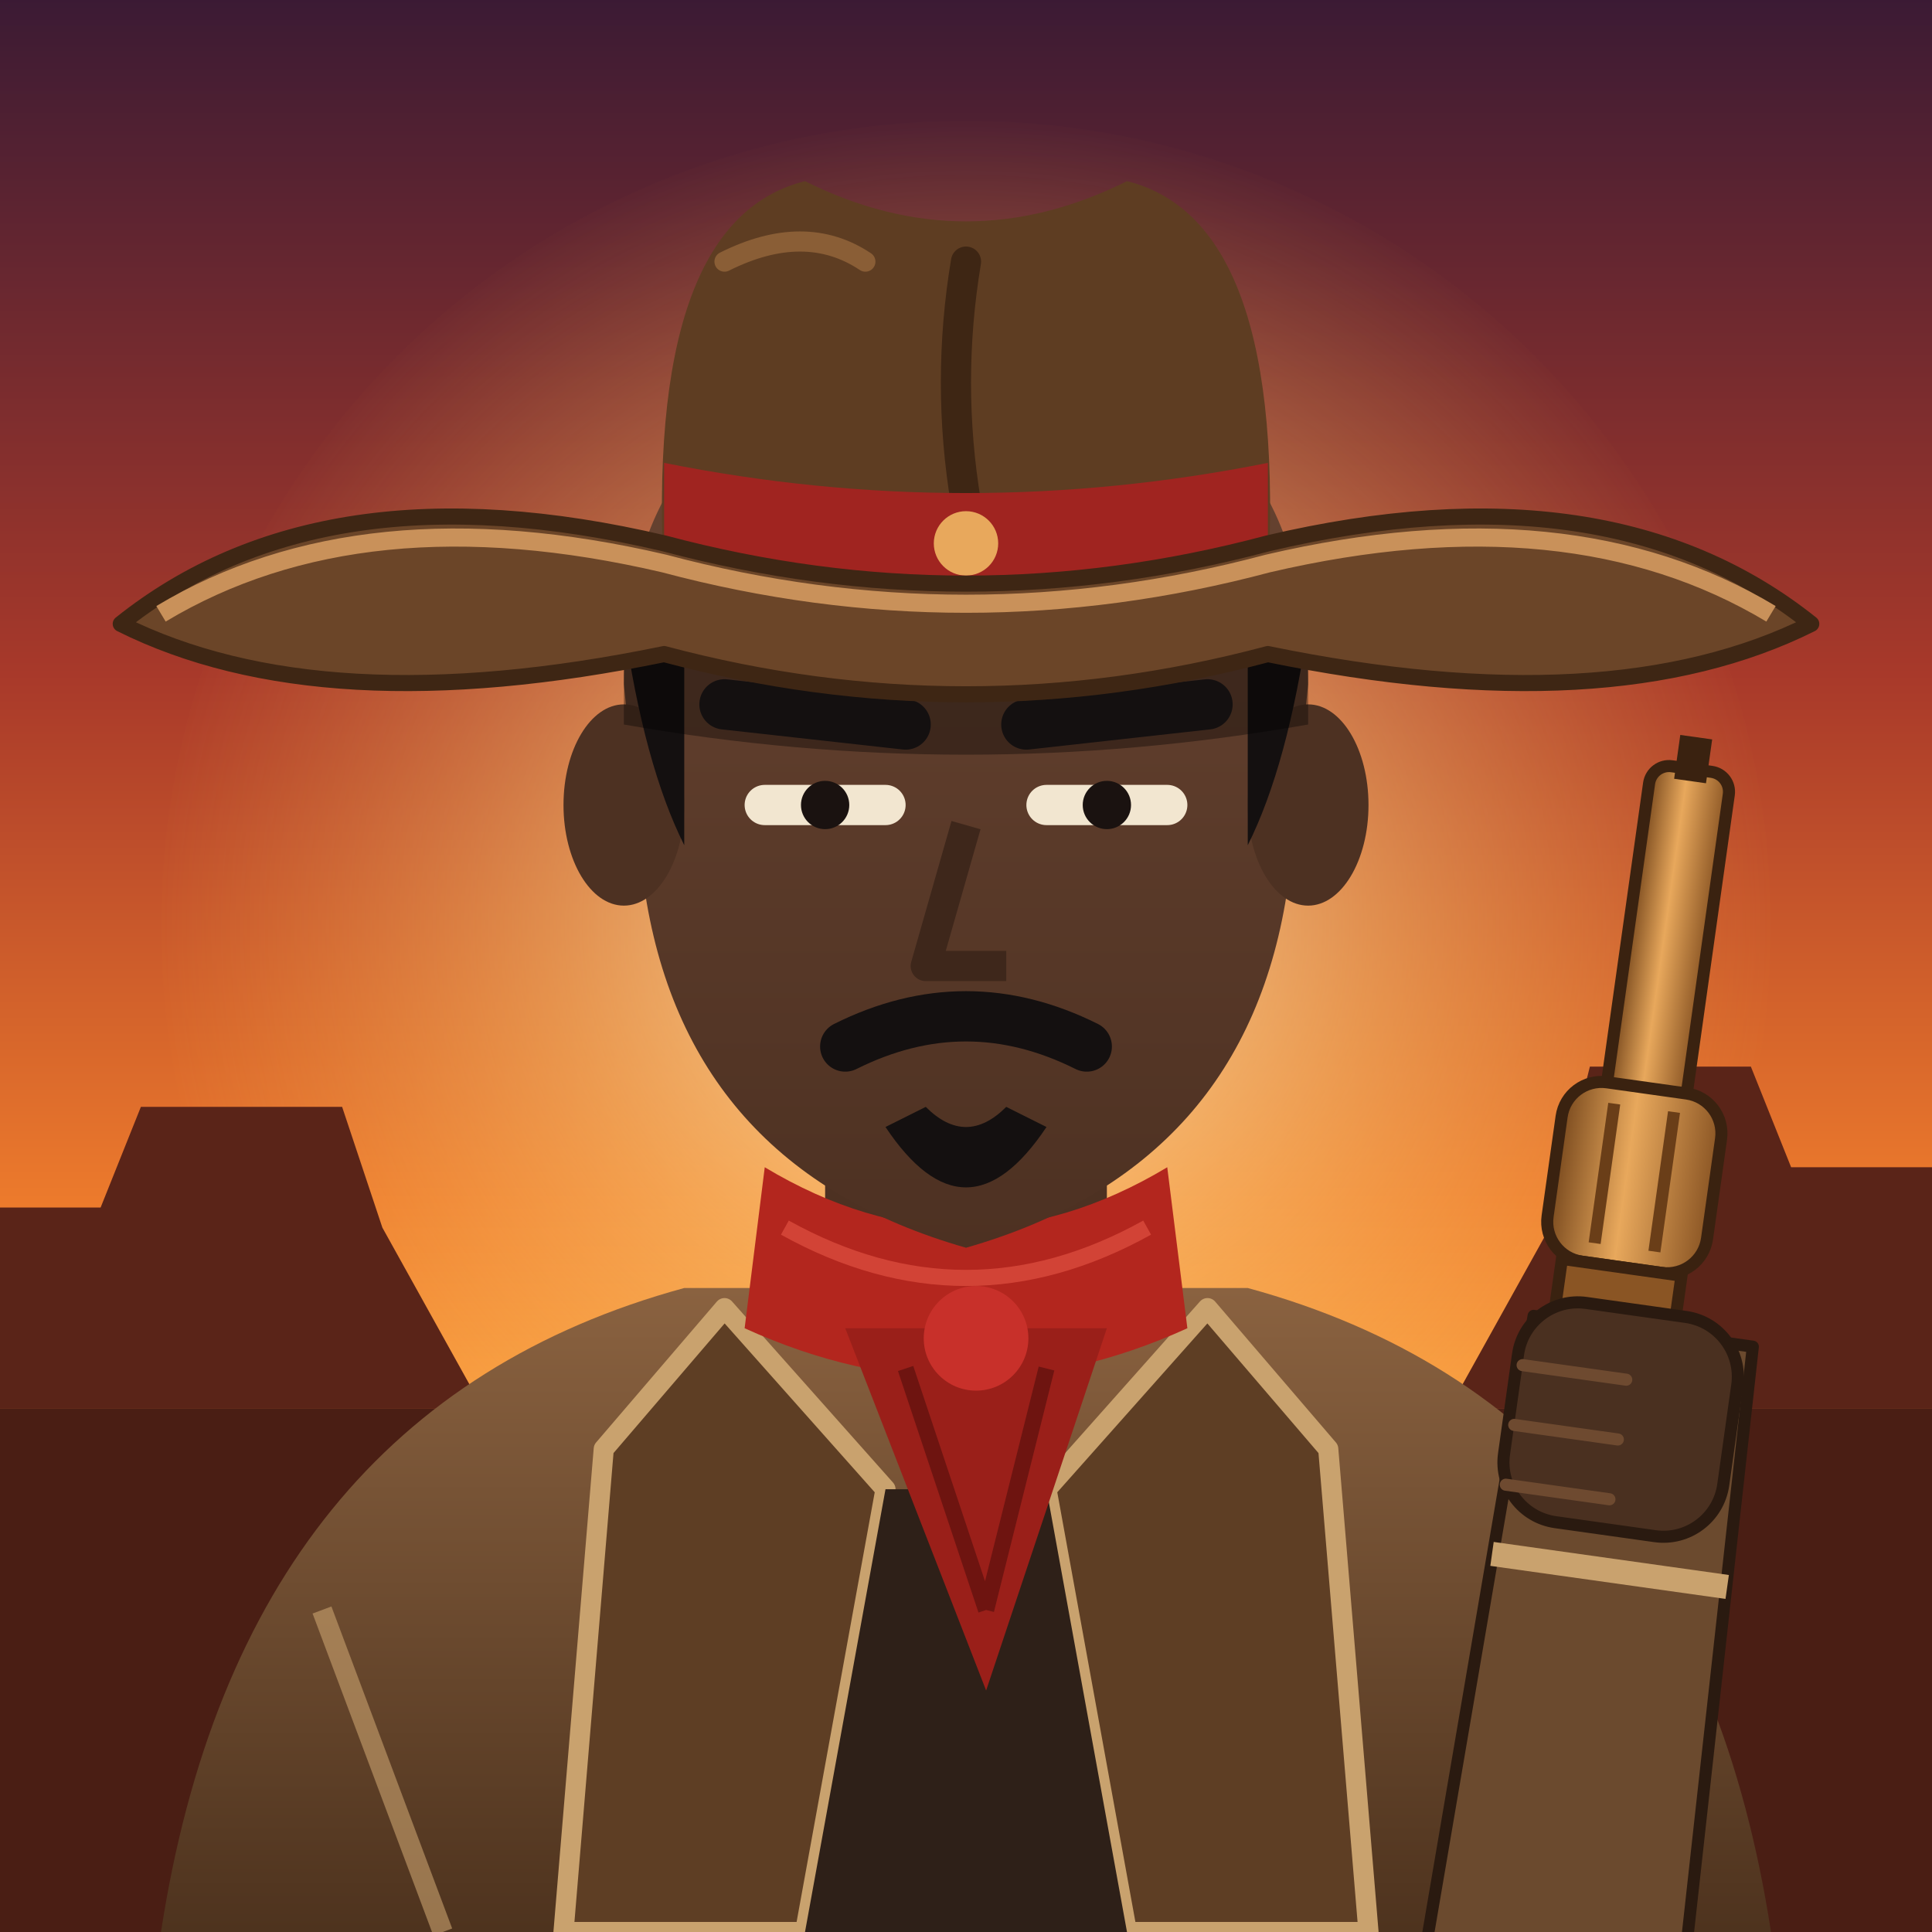
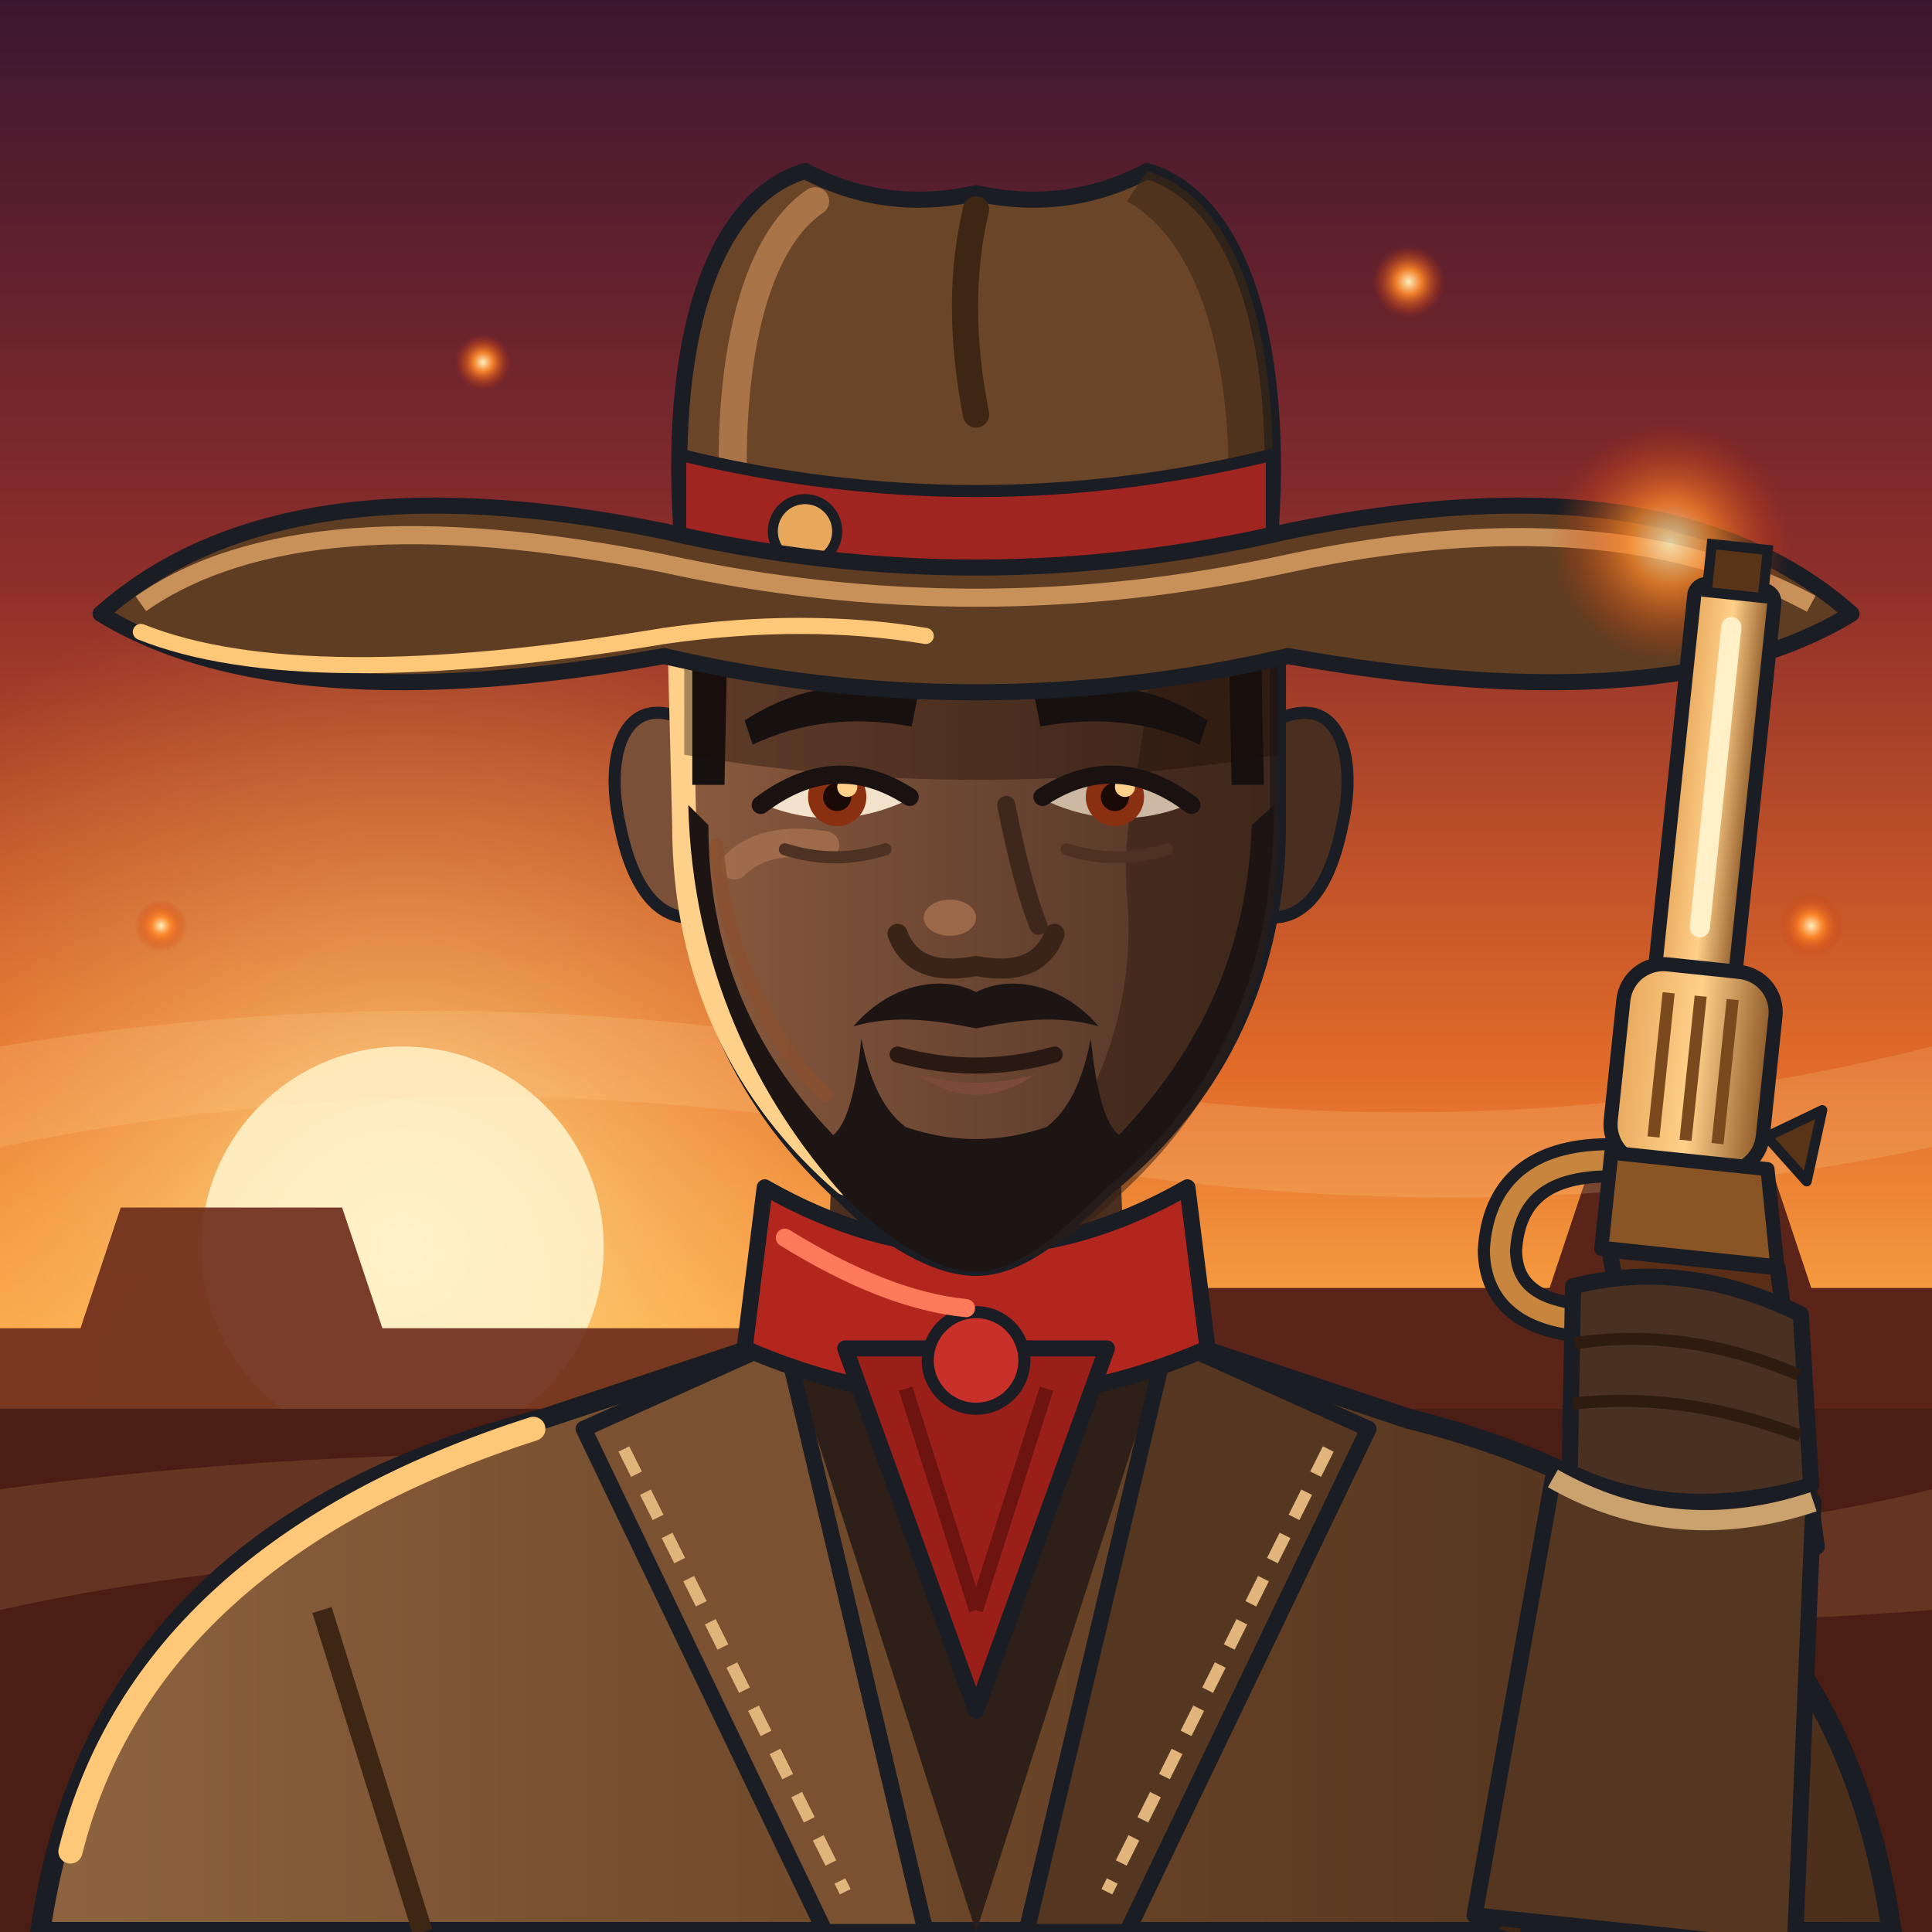
<svg xmlns="http://www.w3.org/2000/svg" width="384" height="384" viewBox="0 0 96 96">
  <defs>
    <linearGradient id="sky" x1="0" y1="0" x2="0" y2="1">
-       <stop offset="0" stop-color="#3a1a34" />
-       <stop offset="0.35" stop-color="#a8392a" />
-       <stop offset="0.62" stop-color="#ec7a2c" />
-       <stop offset="0.8" stop-color="#ffb24a" />
-       <stop offset="1" stop-color="#ffd884" />
+       <stop offset="0" stop-color="#3a1630" />
+       <stop offset="0.3" stop-color="#8e2e2a" />
+       <stop offset="0.55" stop-color="#e06a28" />
+       <stop offset="0.72" stop-color="#ffb04a" />
+       <stop offset="1" stop-color="#ffd27e" />
    </linearGradient>
    <radialGradient id="sun" cx="0.5" cy="0.5" r="0.5">
-       <stop offset="0" stop-color="#fff2c0" stop-opacity="0.9" />
-       <stop offset="0.5" stop-color="#ffd27a" stop-opacity="0.45" />
-       <stop offset="1" stop-color="#ffb24a" stop-opacity="0" />
+       <stop offset="0" stop-color="#fff6e0" stop-opacity="0.95" />
+       <stop offset="0.3" stop-color="#ffd27a" stop-opacity="0.6" />
+       <stop offset="1" stop-color="#ff9a3a" stop-opacity="0" />
    </radialGradient>
-     <linearGradient id="skin" x1="0" y1="0" x2="0" y2="1">
-       <stop offset="0" stop-color="#6a4532" />
-       <stop offset="1" stop-color="#4d3122" />
+     <radialGradient id="ember" cx="0.5" cy="0.5" r="0.5">
+       <stop offset="0" stop-color="#fff0c0" />
+       <stop offset="0.35" stop-color="#ff8a2a" stop-opacity="0.9" />
+       <stop offset="1" stop-color="#c8300a" stop-opacity="0" />
+     </radialGradient>
+     <linearGradient id="skin" x1="1" y1="0" x2="0" y2="0">
+       <stop offset="0" stop-color="#4f3223" />
+       <stop offset="0.5" stop-color="#6a4532" />
+       <stop offset="1" stop-color="#8a5a3e" />
    </linearGradient>
-     <linearGradient id="duster" x1="0" y1="0" x2="0" y2="1">
-       <stop offset="0" stop-color="#8a6240" />
-       <stop offset="1" stop-color="#4e331e" />
+     <linearGradient id="duster" x1="0" y1="0" x2="1" y2="0">
+       <stop offset="0" stop-color="#8e6440" />
+       <stop offset="0.5" stop-color="#6b4528" />
+       <stop offset="1" stop-color="#4a2e1a" />
    </linearGradient>
    <linearGradient id="bronze" x1="0" y1="0" x2="1" y2="0">
-       <stop offset="0" stop-color="#7a4a1e" />
-       <stop offset="0.45" stop-color="#e8a85c" />
+       <stop offset="0" stop-color="#e8a85c" />
+       <stop offset="0.5" stop-color="#ffd08a" />
      <stop offset="1" stop-color="#8a5524" />
    </linearGradient>
  </defs>
  <rect width="96" height="96" fill="url(#sky)" />
-   <circle cx="48" cy="46" r="40" fill="url(#sun)" />
-   <path d="M 0 60 L 5 60 L 7 55 L 17 55 L 19 61 L 24 70 L 0 70 Z" fill="#5a2418" />
-   <path d="M 96 58 L 89 58 L 87 53 L 79 53 L 77 61 L 72 70 L 96 70 Z" fill="#5a2418" />
+   <circle cx="20" cy="62" r="34" fill="url(#sun)" />
+   <circle cx="20" cy="62" r="10" fill="#fff2c8" opacity="0.9" />
+   <path d="M 0 66 L 4 66 L 6 60 L 17 60 L 19 66 L 40 66 L 40 72 L 0 72 Z" fill="#6a2a1a" opacity="0.9" />
+   <path d="M 96 64 L 90 64 L 88 58 L 79 58 L 77 64 L 60 64 L 60 72 L 96 72 Z" fill="#5a2418" />
  <rect y="70" width="96" height="26" fill="#4a1e14" />
-   <path d="M 8 96 Q 12 70 34 64 L 62 64 Q 84 70 88 96 Z" fill="url(#duster)" />
-   <path d="M 36 65 L 44 74 L 40 96 L 28 96 L 30 72 Z" fill="#5e3e24" stroke="#c9a26e" stroke-width="1" stroke-linejoin="round" />
-   <path d="M 60 65 L 52 74 L 56 96 L 68 96 L 66 72 Z" fill="#5e3e24" stroke="#c9a26e" stroke-width="1" stroke-linejoin="round" />
-   <path d="M 44 74 L 52 74 L 56 96 L 40 96 Z" fill="#2e2018" />
-   <path d="M 16 80 L 22 96 M 80 80 L 74 96" stroke="#c9a26e" stroke-width="1" opacity="0.6" />
-   <path d="M 41 54 L 41 64 L 55 64 L 55 54 Z" fill="#4d3122" />
-   <path d="M 38 58 Q 48 64 58 58 L 59 66 Q 48 71 37 66 Z" fill="#b3261e" />
-   <path d="M 42 66 L 55 66 L 49 84 Z" fill="#9a1f19" />
-   <path d="M 45 68 L 49 80 M 52 68 L 49 80" stroke="#6e1410" stroke-width="0.8" />
-   <circle cx="48.5" cy="66.5" r="2.6" fill="#c8302a" />
-   <path d="M 39 61 Q 48 66 57 61" fill="none" stroke="#e05040" stroke-width="0.8" opacity="0.7" />
-   <path d="M 31 34 Q 31 18 48 17 Q 65 18 65 34 L 64 44 Q 62 58 48 62 Q 34 58 32 44 Z" fill="url(#skin)" />
-   <ellipse cx="31" cy="40" rx="3" ry="5" fill="#4d3122" />
-   <ellipse cx="65" cy="40" rx="3" ry="5" fill="#4d3122" />
-   <path d="M 31 31 L 34 31 L 34 42 Q 32 38 31 31 Z M 65 31 L 62 31 L 62 42 Q 64 38 65 31 Z" fill="#141010" />
-   <path d="M 31 31 L 65 31 L 65 36 Q 48 39 31 36 Z" fill="#000000" opacity="0.35" />
-   <path d="M 36 35 L 45 36 M 51 36 L 60 35" stroke="#141010" stroke-width="2.5" stroke-linecap="round" />
-   <path d="M 38 40 L 44 40 M 52 40 L 58 40" stroke="#f2e6d0" stroke-width="2" stroke-linecap="round" />
-   <circle cx="41" cy="40" r="1.2" fill="#1a1210" />
-   <circle cx="55" cy="40" r="1.2" fill="#1a1210" />
-   <path d="M 48 41 L 46 48 L 50 48" fill="none" stroke="#3e271b" stroke-width="1.5" stroke-linejoin="round" />
-   <path d="M 42 52 Q 48 49 54 52" fill="none" stroke="#141010" stroke-width="2.5" stroke-linecap="round" />
-   <path d="M 44 56 Q 48 62 52 56 L 50 55 Q 48 57 46 55 Z" fill="#141010" />
-   <path d="M 33 29 Q 32 11 40 9 Q 48 13 56 9 Q 64 11 63 29 Z" fill="#5e3d22" />
-   <path d="M 48 13 Q 47 19 48 25" fill="none" stroke="#3e2614" stroke-width="1.5" stroke-linecap="round" />
-   <path d="M 36 13 Q 40 11 43 13" fill="none" stroke="#8a5e36" stroke-width="1" stroke-linecap="round" />
-   <path d="M 33 23 Q 48 26 63 23 L 63 28 Q 48 31 33 28 Z" fill="#a02420" />
-   <circle cx="48" cy="27" r="1.6" fill="#e8a85c" />
-   <path d="M 6 31 Q 16 23 33 27 Q 48 31 63 27 Q 80 23 90 31 Q 80 36 63 32.5 Q 48 36.5 33 32.5 Q 16 36 6 31 Z" fill="#6b4528" stroke="#3e2614" stroke-width="0.8" stroke-linejoin="round" />
-   <path d="M 8 30.5 Q 18 24.5 33 28 Q 48 32 63 28 Q 78 24.5 88 30.5" fill="none" stroke="#c9915a" stroke-width="0.9" />
-   <g transform="rotate(8 81 60)">
-     <rect x="79" y="38" width="4" height="17" rx="1" fill="url(#bronze)" stroke="#3a2210" stroke-width="0.6" />
-     <rect x="80.2" y="36.4" width="1.6" height="2.2" fill="#3a2210" />
-     <rect x="77" y="54" width="8" height="9" rx="2" fill="url(#bronze)" stroke="#3a2210" stroke-width="0.6" />
-     <path d="M 79.5 55 L 79.5 62 M 82.5 55 L 82.5 62" stroke="#6a3e18" stroke-width="0.6" />
-     <path d="M 78 63 L 84 63 L 84 66 L 78 66 Z" fill="#8a5524" stroke="#3a2210" stroke-width="0.6" />
-     <path d="M 78 66 L 84 66 L 87 78 L 81 79 Z" fill="#5a2e16" stroke="#2a160a" stroke-width="0.6" stroke-linejoin="round" />
-     <path d="M 77 66 L 88 66 L 89 100 L 76 100 Z" fill="#6b4a2e" stroke="#2a1a10" stroke-width="0.6" stroke-linejoin="round" />
-     <path d="M 76.6 78 L 88.4 78" stroke="#c9a26e" stroke-width="1.2" />
-     <rect x="76.5" y="65" width="11" height="11" rx="3" fill="#4a3020" stroke="#2a1a10" stroke-width="0.6" />
-     <path d="M 76.8 68.5 L 82 68.5 M 76.8 71.5 L 82 71.5 M 76.8 74.5 L 82 74.5" stroke="#6e4a30" stroke-width="0.6" stroke-linecap="round" />
+   <path d="M 0 52 Q 24 48 48 53 Q 72 58 96 52 L 96 57 Q 72 62 48 57 Q 24 52 0 57 Z" fill="#ffd8a0" opacity="0.18" />
+   <path d="M 0 74 Q 30 70 60 75 Q 80 78 96 74 L 96 80 Q 70 82 40 78 Q 18 76 0 80 Z" fill="#ffb070" opacity="0.15" />
+   <circle cx="12" cy="30" r="2" fill="url(#ember)" />
+   <circle cx="24" cy="18" r="1.4" fill="url(#ember)" />
+   <circle cx="70" cy="14" r="1.8" fill="url(#ember)" />
+   <circle cx="90" cy="46" r="1.6" fill="url(#ember)" />
+   <circle cx="8" cy="46" r="1.3" fill="url(#ember)" />
+   <path d="M 2 96 C 4 82 13 74 27 70.5 L 39 66.5 L 58 66.5 L 70 70.5 C 84 74 92 82 94 96 Z" fill="url(#duster)" stroke="#1a1d24" stroke-width="1" />
+   <path d="M 26.5 71 C 14 75 6 82 3.5 92" fill="none" stroke="#ffc878" stroke-width="1.2" stroke-linecap="round" />
+   <path d="M 16 80 L 21 96 M 80 80 L 75 96" stroke="#3e2614" stroke-width="1" />
+   <path d="M 41.5 53 L 41 67 Q 48.5 70 56 67 L 55.5 53 Z" fill="#4a2f21" />
+   <path d="M 39 66.5 L 48.5 96 L 58 66.5 Q 48.5 70 39 66.5 Z" fill="#2e2018" />
+   <path d="M 39 66.5 L 29 71 L 41 96 L 46 96 Z" fill="#7a5232" stroke="#1a1d24" stroke-width="0.8" stroke-linejoin="round" />
+   <path d="M 58 66.5 L 68 71 L 56 96 L 51 96 Z" fill="#553620" stroke="#1a1d24" stroke-width="0.8" stroke-linejoin="round" />
+   <path d="M 31 72 L 42 94 M 66 72 L 55 94" fill="none" stroke="#e0b47a" stroke-width="0.6" stroke-dasharray="1.4 1" />
+   <path d="M 38 59 Q 48.5 65 59 59 L 60 67 Q 48.5 72 37 67 Z" fill="#b3261e" stroke="#1a1d24" stroke-width="0.8" stroke-linejoin="round" />
+   <path d="M 42 67 L 55 67 L 48.5 85 Z" fill="#9a1f19" stroke="#1a1d24" stroke-width="0.8" stroke-linejoin="round" />
+   <path d="M 45 69 L 48.5 80 M 52 69 L 48.5 80" stroke="#6e1410" stroke-width="0.7" />
+   <circle cx="48.5" cy="67.6" r="2.4" fill="#c8302a" stroke="#1a1d24" stroke-width="0.6" />
+   <path d="M 39 61.5 Q 44 64.6 48 65" fill="none" stroke="#ff7a5a" stroke-width="0.9" stroke-linecap="round" />
+   <path d="M 34.5 36 C 31 34 30 37.5 30.8 41 C 31.5 44.5 33 46 35 45.5 Z" fill="#7a5038" stroke="#1a1d24" stroke-width="0.6" />
+   <path d="M 63 36 C 66.5 34 67.5 37.5 66.7 41 C 66 44.5 64.5 46 62.5 45.5 Z" fill="#4a2f21" stroke="#1a1d24" stroke-width="0.6" />
+   <path d="M 34 34 C 33.5 24 39 16 48.5 16 C 58 16 63.5 23 63.5 33 L 63.5 41 C 63.5 49 60 55 55 59 C 52.5 61.5 50.5 63 48.5 63 C 46.5 63 44 61.5 42 59.5 C 37 55 34 49 34 41 Z" fill="url(#skin)" stroke="#1a1d24" stroke-width="0.8" />
+   <path d="M 56 16.8 C 60 18.5 64 24 63.5 34 L 63.5 41 C 63.5 49 60.5 55 55.5 59.5 C 53.5 61.5 51 62.8 49 63 L 50.5 59.5 C 54.5 55.5 56.5 50 56 44.5 C 55.6 40 57.4 36.5 57 31.5 C 56.5 25.5 54.5 20.5 51 16.4 Z" fill="#2e1c12" opacity="0.5" />
+   <path d="M 38 19 C 35 22 33.8 27 33.8 33 L 34 41 C 34 48.5 37 54.5 42 58.8" fill="none" stroke="#ffd08a" stroke-width="1.2" stroke-linecap="round" />
+   <path d="M 36.5 43 Q 38 41.5 41 42" fill="none" stroke="#a87050" stroke-width="1.4" stroke-linecap="round" opacity="0.8" />
+   <path d="M 34.4 29 L 34.4 39 L 36 39 L 36.2 29 Z M 62.6 29 L 62.8 39 L 61.2 39 L 61 29 Z" fill="#161110" />
+   <path d="M 34 30 L 63.5 30 L 63.5 37.5 Q 48.5 40 34 37.5 Z" fill="#1a0a06" opacity="0.38" />
+   <path d="M 37 35.8 Q 41 33.2 45.6 34.6 L 45.3 36.1 Q 41 35.3 37.4 37 Z" fill="#161110" />
+   <path d="M 60 35.8 Q 56 33.2 51.4 34.6 L 51.7 36.1 Q 56 35.3 59.6 37 Z" fill="#161110" />
+   <path d="M 38 40 Q 41.5 37.6 45 39.8 Q 41.5 41.4 38 40 Z" fill="#f2e2cc" />
+   <path d="M 52 39.8 Q 55.5 37.6 59 40 Q 55.5 41.4 52 39.8 Z" fill="#cdb8a4" />
+   <circle cx="41.6" cy="39.6" r="1.45" fill="#8a3010" />
+   <circle cx="55.4" cy="39.6" r="1.45" fill="#8a3010" />
+   <circle cx="41.6" cy="39.6" r="0.7" fill="#1a0a06" />
+   <circle cx="55.4" cy="39.6" r="0.7" fill="#1a0a06" />
+   <circle cx="42.1" cy="39.1" r="0.5" fill="#ffd08a" />
+   <circle cx="55.9" cy="39.1" r="0.5" fill="#ffd08a" />
+   <path d="M 37.8 40 Q 41.5 37.2 45.2 39.6 M 51.8 39.6 Q 55.5 37.2 59.2 40" fill="none" stroke="#1a1210" stroke-width="0.9" stroke-linecap="round" />
+   <path d="M 39 42.2 Q 41.5 43 44 42.2 M 53 42.2 Q 55.5 43 58 42.2" fill="none" stroke="#4d3122" stroke-width="0.6" stroke-linecap="round" />
+   <path d="M 50 40 Q 50.8 44 51.6 46" fill="none" stroke="#3e271b" stroke-width="0.9" stroke-linecap="round" />
+   <path d="M 44.6 46.4 Q 45.4 48.6 48.5 48 Q 51.6 48.6 52.4 46.4" fill="none" stroke="#3a2418" stroke-width="1" stroke-linecap="round" />
+   <ellipse cx="47.2" cy="45.6" rx="1.3" ry="0.9" fill="#a87050" opacity="0.8" />
+   <path d="M 34.2 40 C 34.4 48 37.5 54.5 42 59.5 C 44 61.5 46.5 63.2 48.5 63.2 C 50.5 63.2 52.5 61.5 55 59 C 60 55 63.3 49 63.3 40 L 62.2 41 C 62 47 59.8 52 55.6 56.4 Q 54.6 55.6 54.2 51.6 Q 53.6 54.8 52 56 Q 48.5 57.2 45 56 Q 43.4 54.8 42.8 51.6 Q 42.4 55.6 41.4 56.4 C 37.2 52 35.2 47 35.2 41 Z" fill="#1c1513" />
+   <path d="M 42.4 51 C 44.4 48.7 47 48.5 48.5 49.3 C 50 48.5 52.6 48.7 54.6 51 C 52.5 50.4 50.5 50.7 48.5 51.1 C 46.5 50.7 44.5 50.4 42.4 51 Z" fill="#1c1513" />
+   <path d="M 44.6 52.4 Q 48.5 53.5 52.4 52.4" fill="none" stroke="#2a1812" stroke-width="0.8" stroke-linecap="round" />
+   <path d="M 45.6 53.4 Q 48.5 55.4 51.4 53.4 Q 48.5 54.2 45.6 53.4 Z" fill="#7c4a3a" />
+   <path d="M 41 54.4 C 38 51.5 36 47 35.6 42" fill="none" stroke="#8a5030" stroke-width="0.7" stroke-linecap="round" opacity="0.8" />
+   <path d="M 34 28 C 33 18 35 10 40 8.5 Q 44 10.6 48.5 9.6 Q 53 10.6 57 8.5 C 62 10 64 18 63 28 Z" fill="#6b4528" stroke="#1a1d24" stroke-width="0.8" stroke-linejoin="round" />
+   <path d="M 36.5 26 C 36 18 37.5 12 40.5 10" fill="none" stroke="#a87448" stroke-width="1.4" stroke-linecap="round" />
+   <path d="M 48.5 10.4 Q 47.4 15 48.5 20.6" fill="none" stroke="#3e2614" stroke-width="1.3" stroke-linecap="round" />
+   <path d="M 56 10 C 59.6 12 61.4 18 61 26 L 63 28 C 64 18 62 10 57 8.5 Z" fill="#3e2614" opacity="0.6" />
+   <path d="M 33.8 22.6 Q 48.5 26.2 63.2 22.6 L 63.2 28 Q 48.5 31.6 33.8 28 Z" fill="#a02420" stroke="#1a1d24" stroke-width="0.6" />
+   <circle cx="40" cy="26.4" r="1.6" fill="#e8a85c" stroke="#1a1d24" stroke-width="0.5" />
+   <path d="M 5 30.5 Q 14 22.5 33 26.4 Q 48.5 30 64 26.4 Q 83 22.5 92 30.5 Q 83 36 64 32.6 Q 48.5 36.2 33 32.6 Q 14 36 5 30.5 Z" fill="#5e3d22" stroke="#1a1d24" stroke-width="0.8" stroke-linejoin="round" />
+   <path d="M 7 30 Q 15 24.4 33 28 Q 48.5 31.4 64 28 Q 80 24.6 90 30" fill="none" stroke="#c9915a" stroke-width="0.9" />
+   <path d="M 7 31.4 Q 15 34.6 33 31.6 Q 40 30.6 46 31.6" fill="none" stroke="#ffc878" stroke-width="0.8" stroke-linecap="round" />
+   <circle cx="83" cy="27" r="6" fill="url(#ember)" opacity="0.8" />
+   <g transform="rotate(6 83 60)">
+     <path d="M 79.6 58 Q 74.6 58.6 74.8 63 Q 75.2 66.4 80 66" fill="none" stroke="#1a1d24" stroke-width="2.2" stroke-linecap="round" />
+     <path d="M 79.6 58 Q 74.6 58.6 74.8 63 Q 75.2 66.4 80 66" fill="none" stroke="#c7853e" stroke-width="1" stroke-linecap="round" />
+     <rect x="81" y="29" width="4" height="20" rx="0.6" fill="url(#bronze)" stroke="#1a1d24" stroke-width="0.7" />
+     <rect x="81.6" y="27" width="2.8" height="2.4" fill="#5a3416" stroke="#1a1d24" stroke-width="0.5" />
+     <path d="M 83 31 L 83 46" stroke="#fff0c8" stroke-width="1" stroke-linecap="round" />
+     <rect x="79.6" y="48" width="7.6" height="10" rx="2" fill="url(#bronze)" stroke="#1a1d24" stroke-width="0.7" />
+     <path d="M 81.8 49.4 L 81.8 56.6 M 83.4 49.4 L 83.4 56.6 M 85 49.4 L 85 56.6" stroke="#7a4a1e" stroke-width="0.6" />
+     <path d="M 79.8 57.6 L 87.6 57.6 L 88.6 62.4 L 79.8 62.4 Z" fill="#8a5524" stroke="#1a1d24" stroke-width="0.7" stroke-linejoin="round" />
+     <path d="M 87.4 56 L 90 54.4 L 89.6 58 Z" fill="#5a3416" stroke="#1a1d24" stroke-width="0.5" stroke-linejoin="round" />
+     <path d="M 80.2 62.4 L 88.6 62.4 L 92 76 L 84.6 77.4 Z" fill="#5a2e16" stroke="#1a1d24" stroke-width="0.8" stroke-linejoin="round" />
+     <path d="M 78.6 64.4 Q 84 62.4 90 64.6 L 91.4 73 Q 85 75.6 79.4 73.6 Z" fill="#4a3020" stroke="#1a1d24" stroke-width="0.8" stroke-linejoin="round" />
+     <path d="M 79 67.2 Q 84.4 65.8 90.2 67.6 M 79.2 70.2 Q 84.6 69 90.6 70.6" fill="none" stroke="#2e1c10" stroke-width="0.6" />
+     <path d="M 78.6 74 Q 85 76.8 91.6 73.8 L 93 96 L 77 96 Z" fill="#553620" stroke="#1a1d24" stroke-width="0.8" stroke-linejoin="round" />
+     <path d="M 78.6 74 Q 85 76.8 91.6 73.8" fill="none" stroke="#c9a26e" stroke-width="1" />
  </g>
</svg>
